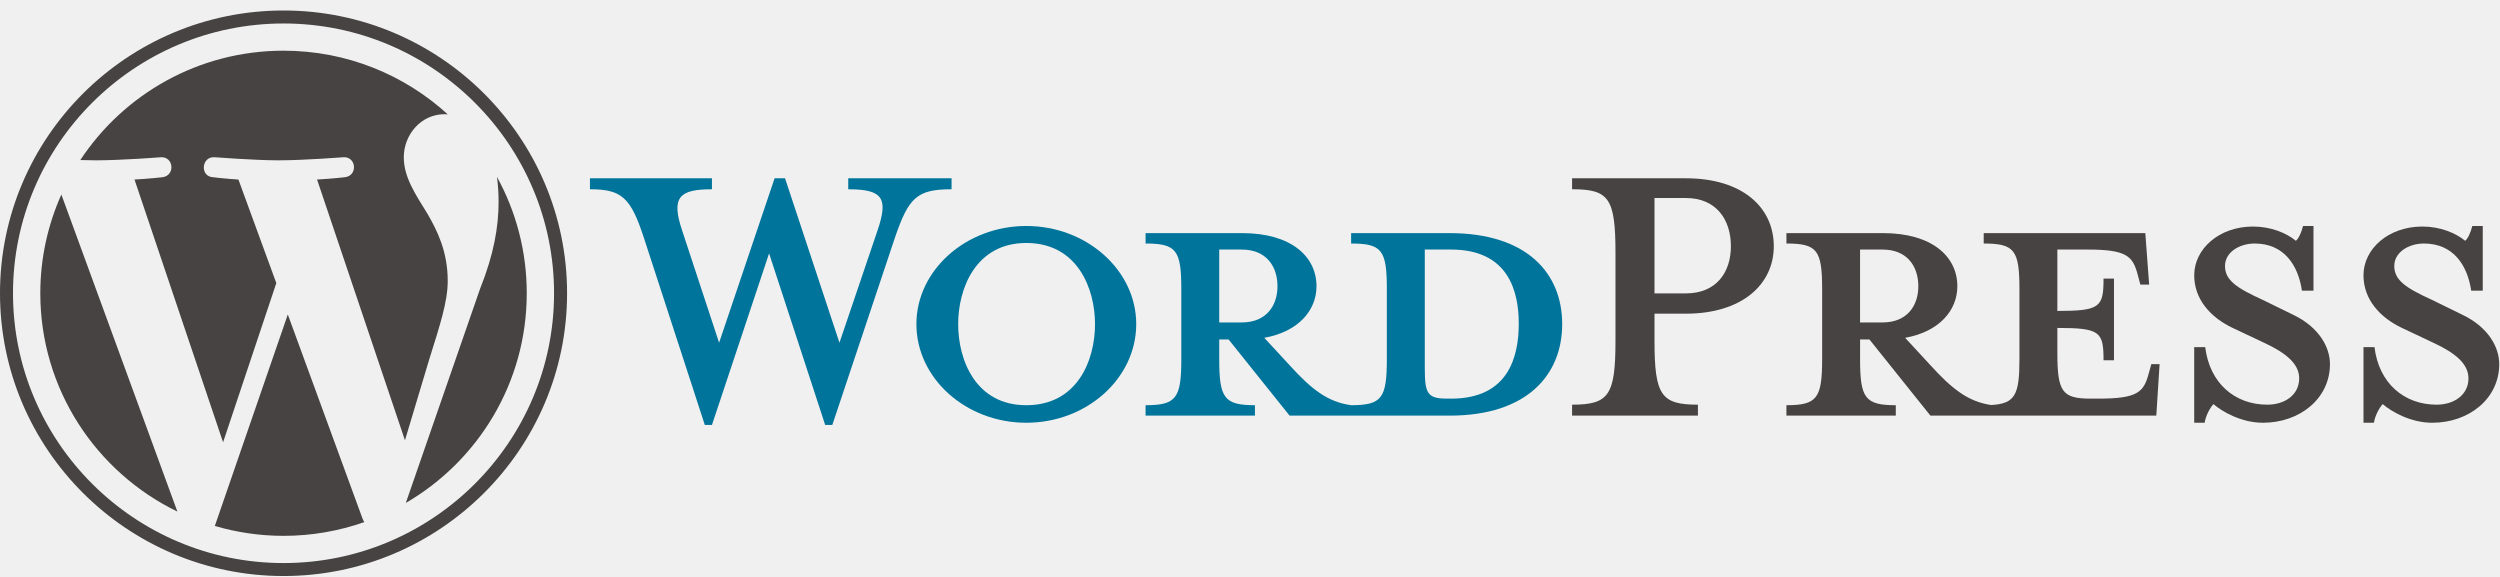
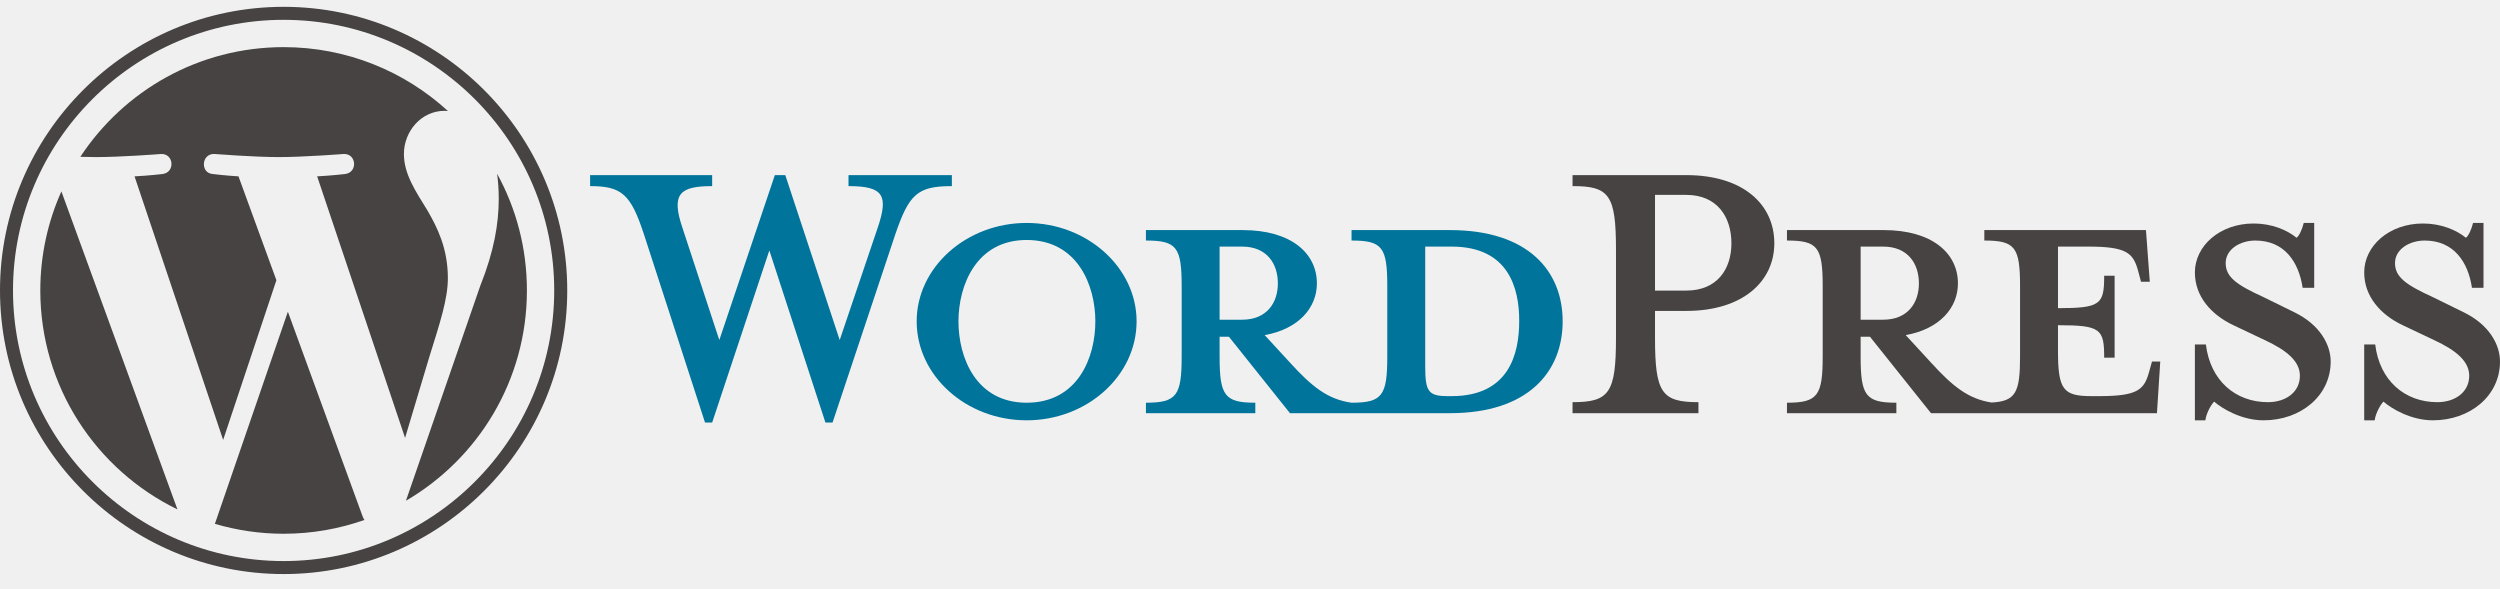
- <svg xmlns="http://www.w3.org/2000/svg" width="130" height="30" viewBox="0 0 130 30" fill="none">
-   <g clip-path="url(#clip0_304_2728)">
-     <path d="M75.375 12.122H70.259V12.663C71.859 12.663 72.116 13.005 72.116 15.029V18.677C72.116 20.701 71.859 21.071 70.259 21.071C69.03 20.9 68.201 20.245 67.058 18.991L65.743 17.566C67.515 17.252 68.458 16.14 68.458 14.886C68.458 13.319 67.115 12.122 64.6 12.122H59.57V12.663C61.17 12.663 61.428 13.005 61.428 15.029V18.677C61.428 20.701 61.17 21.071 59.57 21.071V21.613H65.257V21.071C63.657 21.071 63.4 20.701 63.4 18.677V17.651H63.886L67.058 21.613H75.375C79.462 21.613 81.234 19.447 81.234 16.853C81.234 14.259 79.462 12.122 75.375 12.122ZM63.4 16.767V12.977H64.572C65.858 12.977 66.429 13.86 66.429 14.886C66.429 15.884 65.858 16.767 64.572 16.767L63.4 16.767ZM75.461 20.729H75.26C74.232 20.729 74.089 20.473 74.089 19.162V12.977C74.089 12.977 75.346 12.977 75.461 12.977C78.433 12.977 78.976 15.143 78.976 16.824C78.976 18.563 78.433 20.729 75.461 20.729Z" fill="#00749A" />
-     <path d="M43.652 17.822L45.624 12.007C46.196 10.326 45.938 9.842 44.109 9.842V9.271H49.482V9.842C47.682 9.842 47.253 10.269 46.539 12.35L43.28 22.097H42.909L39.993 13.176L37.021 22.097H36.65L33.477 12.35C32.792 10.269 32.334 9.842 30.677 9.842V9.271H37.021V9.842C35.335 9.842 34.877 10.24 35.478 12.007L37.393 17.822L40.279 9.271H40.822L43.652 17.822Z" fill="#00749A" />
-     <path d="M53.368 21.983C50.225 21.983 47.653 19.674 47.653 16.852C47.653 14.059 50.225 11.751 53.368 11.751C56.512 11.751 59.084 14.059 59.084 16.852C59.084 19.674 56.512 21.983 53.368 21.983ZM53.368 12.635C50.739 12.635 49.825 15 49.825 16.853C49.825 18.734 50.739 21.071 53.368 21.071C56.027 21.071 56.941 18.734 56.941 16.853C56.941 15 56.027 12.635 53.368 12.635Z" fill="#00749A" />
-     <path d="M88.292 21.043V21.613H81.748V21.043C83.663 21.043 84.005 20.558 84.005 17.708V13.148C84.005 10.297 83.663 9.841 81.748 9.841V9.271H87.663C90.607 9.271 92.237 10.782 92.237 12.806C92.237 14.772 90.607 16.311 87.663 16.311H86.034V17.707C86.034 20.558 86.377 21.043 88.292 21.043ZM87.663 10.297H86.034V15.257H87.663C89.264 15.257 90.007 14.145 90.007 12.806C90.007 11.438 89.264 10.297 87.663 10.297Z" fill="#464342" />
-     <path d="M111.87 18.934L111.727 19.447C111.47 20.387 111.155 20.729 109.126 20.729H108.726C107.24 20.729 106.983 20.387 106.983 18.364V17.053C109.212 17.053 109.384 17.252 109.384 18.734H109.927V14.487H109.384C109.384 15.969 109.212 16.169 106.983 16.169V12.977H108.555C110.584 12.977 110.898 13.319 111.155 14.259L111.299 14.801H111.756L111.556 12.122H103.153V12.663C104.753 12.663 105.011 13.005 105.011 15.029V18.677C105.011 20.528 104.792 20.995 103.531 21.061C102.331 20.878 101.508 20.226 100.382 18.991L99.067 17.566C100.839 17.252 101.782 16.14 101.782 14.886C101.782 13.319 100.439 12.122 97.924 12.122H92.894V12.663C94.494 12.663 94.751 13.005 94.751 15.029V18.677C94.751 20.701 94.494 21.071 92.894 21.071V21.613H98.581V21.071C96.981 21.071 96.724 20.701 96.724 18.677V17.651H97.21L100.382 21.613H112.128L112.299 18.934L111.87 18.934ZM96.723 16.767V12.977H97.895C99.181 12.977 99.753 13.86 99.753 14.886C99.753 15.884 99.181 16.767 97.895 16.767L96.723 16.767Z" fill="#464342" />
-     <path d="M117.672 21.983C116.529 21.983 115.528 21.385 115.1 21.014C114.957 21.157 114.7 21.584 114.642 21.983H114.099V18.05H114.671C114.9 19.931 116.214 21.043 117.9 21.043C118.815 21.043 119.558 20.53 119.558 19.675C119.558 18.934 118.901 18.364 117.729 17.822L116.1 17.053C114.957 16.511 114.099 15.57 114.099 14.316C114.099 12.948 115.385 11.78 117.157 11.78C118.101 11.78 118.901 12.122 119.387 12.521C119.529 12.407 119.672 12.093 119.758 11.751H120.301V15.114H119.701C119.501 13.774 118.758 12.663 117.243 12.663C116.443 12.663 115.7 13.119 115.7 13.832C115.7 14.573 116.3 14.972 117.672 15.599L119.244 16.368C120.616 17.024 121.158 18.079 121.158 18.934C121.158 20.729 119.587 21.983 117.672 21.983Z" fill="#464342" />
-     <path d="M126.474 21.983C125.331 21.983 124.33 21.385 123.902 21.014C123.759 21.157 123.502 21.584 123.445 21.983H122.902V18.05H123.473C123.702 19.931 125.016 21.043 126.703 21.043C127.617 21.043 128.36 20.53 128.36 19.675C128.36 18.934 127.703 18.364 126.531 17.822L124.902 17.053C123.759 16.511 122.901 15.57 122.901 14.316C122.901 12.948 124.188 11.78 125.96 11.78C126.903 11.78 127.703 12.122 128.189 12.521C128.332 12.407 128.475 12.093 128.56 11.751H129.103V15.114H128.503C128.303 13.774 127.56 12.663 126.046 12.663C125.245 12.663 124.502 13.119 124.502 13.832C124.502 14.573 125.102 14.972 126.474 15.599L128.046 16.368C129.418 17.024 129.96 18.079 129.96 18.934C129.96 20.729 128.389 21.983 126.474 21.983Z" fill="#464342" />
-     <path d="M2.096 15.25C2.096 20.242 5.005 24.557 9.224 26.602L3.191 10.116C2.489 11.685 2.096 13.421 2.096 15.25Z" fill="#464342" />
-     <path d="M23.282 14.613C23.282 13.054 22.721 11.975 22.239 11.134C21.598 10.095 20.997 9.215 20.997 8.176C20.997 7.017 21.879 5.938 23.121 5.938C23.177 5.938 23.23 5.945 23.285 5.948C21.035 3.892 18.037 2.636 14.744 2.636C10.325 2.636 6.438 4.897 4.176 8.322C4.473 8.331 4.752 8.337 4.99 8.337C6.313 8.337 8.361 8.177 8.361 8.177C9.043 8.137 9.123 9.136 8.442 9.216C8.442 9.216 7.757 9.296 6.994 9.336L11.6 22.999L14.368 14.72L12.398 9.336C11.716 9.296 11.071 9.215 11.071 9.215C10.39 9.176 10.47 8.136 11.151 8.176C11.151 8.176 13.24 8.337 14.483 8.337C15.805 8.337 17.854 8.176 17.854 8.176C18.536 8.136 18.616 9.135 17.935 9.215C17.935 9.215 17.248 9.296 16.487 9.336L21.058 22.895L22.319 18.691C22.866 16.946 23.282 15.693 23.282 14.613Z" fill="#464342" />
-     <path d="M14.966 16.353L11.171 27.35C12.304 27.682 13.502 27.864 14.744 27.864C16.217 27.864 17.629 27.61 18.944 27.149C18.91 27.095 18.879 27.038 18.854 26.975L14.966 16.353Z" fill="#464342" />
-     <path d="M25.842 9.198C25.896 9.6 25.927 10.031 25.927 10.495C25.927 11.775 25.687 13.214 24.965 15.013L21.102 26.153C24.862 23.966 27.391 19.903 27.391 15.25C27.392 13.057 26.83 10.995 25.842 9.198Z" fill="#464342" />
-     <path d="M14.744 0.546C6.614 0.546 0 7.142 0 15.25C0 23.358 6.614 29.953 14.744 29.953C22.873 29.953 29.488 23.358 29.488 15.25C29.488 7.142 22.873 0.546 14.744 0.546ZM14.744 29.279C6.987 29.279 0.676 22.986 0.676 15.25C0.676 7.514 6.987 1.221 14.744 1.221C22.5 1.221 28.811 7.514 28.811 15.25C28.811 22.986 22.5 29.279 14.744 29.279Z" fill="#464342" />
+ <svg xmlns="http://www.w3.org/2000/svg" width="170" height="40" viewBox="0 0 170 40" fill="none">
+   <g clip-path="url(#clip0_339_2889)">
+     <path d="M98.597 15.646H91.905V16.356C93.998 16.356 94.335 16.805 94.335 19.459V24.245C94.335 26.899 93.998 27.385 91.905 27.385C90.298 27.161 89.213 26.301 87.718 24.656L85.998 22.787C88.316 22.375 89.549 20.918 89.549 19.273C89.549 17.217 87.793 15.646 84.503 15.646H77.923V16.356C80.016 16.356 80.353 16.805 80.353 19.459V24.245C80.353 26.899 80.016 27.385 77.923 27.385V28.096H85.362V27.385C83.269 27.385 82.933 26.899 82.933 24.245V22.899H83.568L87.718 28.096H98.597C103.943 28.096 106.261 25.255 106.261 21.852C106.261 18.45 103.943 15.646 98.597 15.646ZM82.933 21.74V16.768H84.465C86.147 16.768 86.895 17.927 86.895 19.273C86.895 20.581 86.147 21.74 84.465 21.74L82.933 21.74ZM98.709 26.937H98.447C97.102 26.937 96.915 26.601 96.915 24.881V16.768C96.915 16.768 98.56 16.768 98.709 16.768C102.597 16.768 103.307 19.609 103.307 21.815C103.307 24.095 102.597 26.937 98.709 26.937Z" fill="#00749A" />
+     <path d="M57.1 23.124L59.68 15.497C60.428 13.291 60.092 12.656 57.699 12.656V11.908H64.727V12.656C62.372 12.656 61.811 13.216 60.877 15.945L56.614 28.731H56.129L52.315 17.029L48.427 28.731H47.941L43.792 15.945C42.895 13.216 42.296 12.656 40.128 12.656V11.908H48.427V12.656C46.221 12.656 45.623 13.179 46.408 15.497L48.913 23.124L52.689 11.908H53.4L57.1 23.124Z" fill="#00749A" />
+     <path d="M69.811 28.581C65.699 28.581 62.334 25.553 62.334 21.852C62.334 18.188 65.699 15.16 69.811 15.16C73.923 15.16 77.288 18.188 77.288 21.852C77.288 25.553 73.923 28.581 69.811 28.581ZM69.811 16.319C66.372 16.319 65.175 19.422 65.175 21.852C65.175 24.32 66.372 27.385 69.811 27.385C73.288 27.385 74.484 24.32 74.484 21.852C74.484 19.422 73.288 16.319 69.811 16.319Z" fill="#00749A" />
+     <path d="M115.494 27.348V28.096H106.933V27.348C109.438 27.348 109.887 26.713 109.887 22.974V16.992C109.887 13.253 109.438 12.655 106.933 12.655V11.908H114.672C118.522 11.908 120.654 13.889 120.654 16.544C120.654 19.123 118.522 21.142 114.672 21.142H112.541V22.973C112.541 26.713 112.989 27.348 115.494 27.348ZM114.672 13.253H112.541V19.759H114.672C116.765 19.759 117.737 18.301 117.737 16.544C117.737 14.749 116.765 13.253 114.672 13.253Z" fill="#464342" />
+     <path d="M146.336 24.582L146.149 25.254C145.813 26.488 145.401 26.937 142.747 26.937H142.224C140.28 26.937 139.943 26.488 139.943 23.834V22.114C142.859 22.114 143.084 22.376 143.084 24.32H143.794V18.749H143.084C143.084 20.693 142.859 20.955 139.943 20.955V16.768H141.999C144.654 16.768 145.065 17.217 145.401 18.451L145.589 19.16H146.186L145.925 15.646H134.934V16.356C137.027 16.356 137.364 16.805 137.364 19.459V24.245C137.364 26.673 137.078 27.285 135.427 27.372C133.859 27.133 132.782 26.277 131.308 24.656L129.588 22.787C131.906 22.375 133.14 20.918 133.14 19.273C133.14 17.217 131.383 15.646 128.093 15.646H121.513V16.356C123.607 16.356 123.943 16.805 123.943 19.459V24.245C123.943 26.899 123.607 27.385 121.513 27.385V28.096H128.953V27.385C126.86 27.385 126.523 26.899 126.523 24.245V22.899H127.159L131.308 28.096H146.673L146.898 24.582L146.336 24.582ZM126.523 21.74V16.768H128.055C129.738 16.768 130.486 17.927 130.486 19.273C130.486 20.581 129.738 21.74 128.055 21.74L126.523 21.74Z" fill="#464342" />
+     <path d="M153.925 28.581C152.43 28.581 151.121 27.797 150.561 27.31C150.374 27.497 150.037 28.058 149.963 28.581H149.252V23.423H150C150.299 25.89 152.018 27.348 154.224 27.348C155.421 27.348 156.393 26.675 156.393 25.554C156.393 24.582 155.533 23.834 154 23.124L151.869 22.114C150.374 21.404 149.252 20.17 149.252 18.525C149.252 16.731 150.935 15.198 153.253 15.198C154.486 15.198 155.533 15.647 156.169 16.17C156.355 16.02 156.542 15.609 156.655 15.16H157.365V19.572H156.58C156.318 17.815 155.346 16.357 153.365 16.357C152.318 16.357 151.346 16.955 151.346 17.89C151.346 18.862 152.131 19.385 153.926 20.208L155.981 21.217C157.776 22.077 158.486 23.461 158.486 24.582C158.486 26.937 156.43 28.581 153.925 28.581Z" fill="#464342" />
+     <path d="M165.439 28.581C163.944 28.581 162.635 27.797 162.075 27.31C161.888 27.497 161.552 28.058 161.477 28.581H160.766V23.423H161.514C161.813 25.89 163.533 27.348 165.739 27.348C166.935 27.348 167.907 26.675 167.907 25.554C167.907 24.582 167.047 23.834 165.514 23.124L163.383 22.114C161.888 21.404 160.766 20.17 160.766 18.525C160.766 16.731 162.448 15.198 164.766 15.198C166 15.198 167.047 15.647 167.683 16.17C167.869 16.02 168.056 15.609 168.168 15.16H168.879V19.572H168.094C167.832 17.815 166.86 16.357 164.879 16.357C163.832 16.357 162.86 16.955 162.86 17.89C162.86 18.862 163.645 19.385 165.439 20.208L167.495 21.217C169.29 22.077 170 23.461 170 24.582C170 26.937 167.944 28.581 165.439 28.581Z" fill="#464342" />
+     <path d="M2.741 19.749C2.741 26.298 6.547 31.958 12.066 34.639L4.174 13.016C3.256 15.074 2.741 17.351 2.741 19.749Z" fill="#464342" />
+     <path d="M30.455 18.915C30.455 16.87 29.721 15.454 29.091 14.352C28.252 12.989 27.466 11.835 27.466 10.472C27.466 8.951 28.619 7.535 30.244 7.535C30.318 7.535 30.387 7.544 30.459 7.549C27.515 4.852 23.593 3.205 19.286 3.205C13.506 3.205 8.421 6.171 5.463 10.663C5.851 10.674 6.217 10.682 6.527 10.682C8.258 10.682 10.937 10.473 10.937 10.473C11.829 10.42 11.934 11.73 11.043 11.835C11.043 11.835 10.146 11.941 9.149 11.993L15.174 29.914L18.795 19.055L16.217 11.992C15.326 11.94 14.482 11.835 14.482 11.835C13.591 11.783 13.695 10.419 14.587 10.472C14.587 10.472 17.319 10.682 18.945 10.682C20.675 10.682 23.354 10.472 23.354 10.472C24.246 10.419 24.351 11.729 23.46 11.835C23.46 11.835 22.562 11.94 21.566 11.992L27.545 29.778L29.196 24.263C29.911 21.975 30.455 20.331 30.455 18.915Z" fill="#464342" />
+     <path d="M19.576 21.197L14.612 35.621C16.095 36.057 17.662 36.295 19.286 36.295C21.213 36.295 23.061 35.962 24.78 35.357C24.736 35.286 24.696 35.211 24.663 35.129L19.576 21.197Z" fill="#464342" />
+     <path d="M33.803 11.812C33.875 12.339 33.915 12.905 33.915 13.513C33.915 15.192 33.601 17.079 32.657 19.439L27.603 34.051C32.522 31.182 35.83 25.854 35.83 19.75C35.831 16.873 35.096 14.168 33.803 11.812Z" fill="#464342" />
+     <path d="M19.286 0.464C8.652 0.464 0 9.115 0 19.749C0 30.385 8.652 39.036 19.286 39.036C29.92 39.036 38.573 30.385 38.573 19.749C38.573 9.115 29.92 0.464 19.286 0.464ZM19.286 38.152C9.14 38.152 0.884 29.896 0.884 19.749C0.884 9.603 9.139 1.348 19.286 1.348C29.432 1.348 37.687 9.603 37.687 19.749C37.687 29.896 29.432 38.152 19.286 38.152Z" fill="#464342" />
  </g>
  <defs>
-     <clipPath id="clip0_304_2728">
-       <rect width="129.96" height="29.407" fill="white" transform="translate(0 0.546387)" />
+     <clipPath id="clip0_339_2889">
+       <rect width="170" height="38.572" fill="white" transform="translate(0 0.463867)" />
    </clipPath>
  </defs>
</svg>
